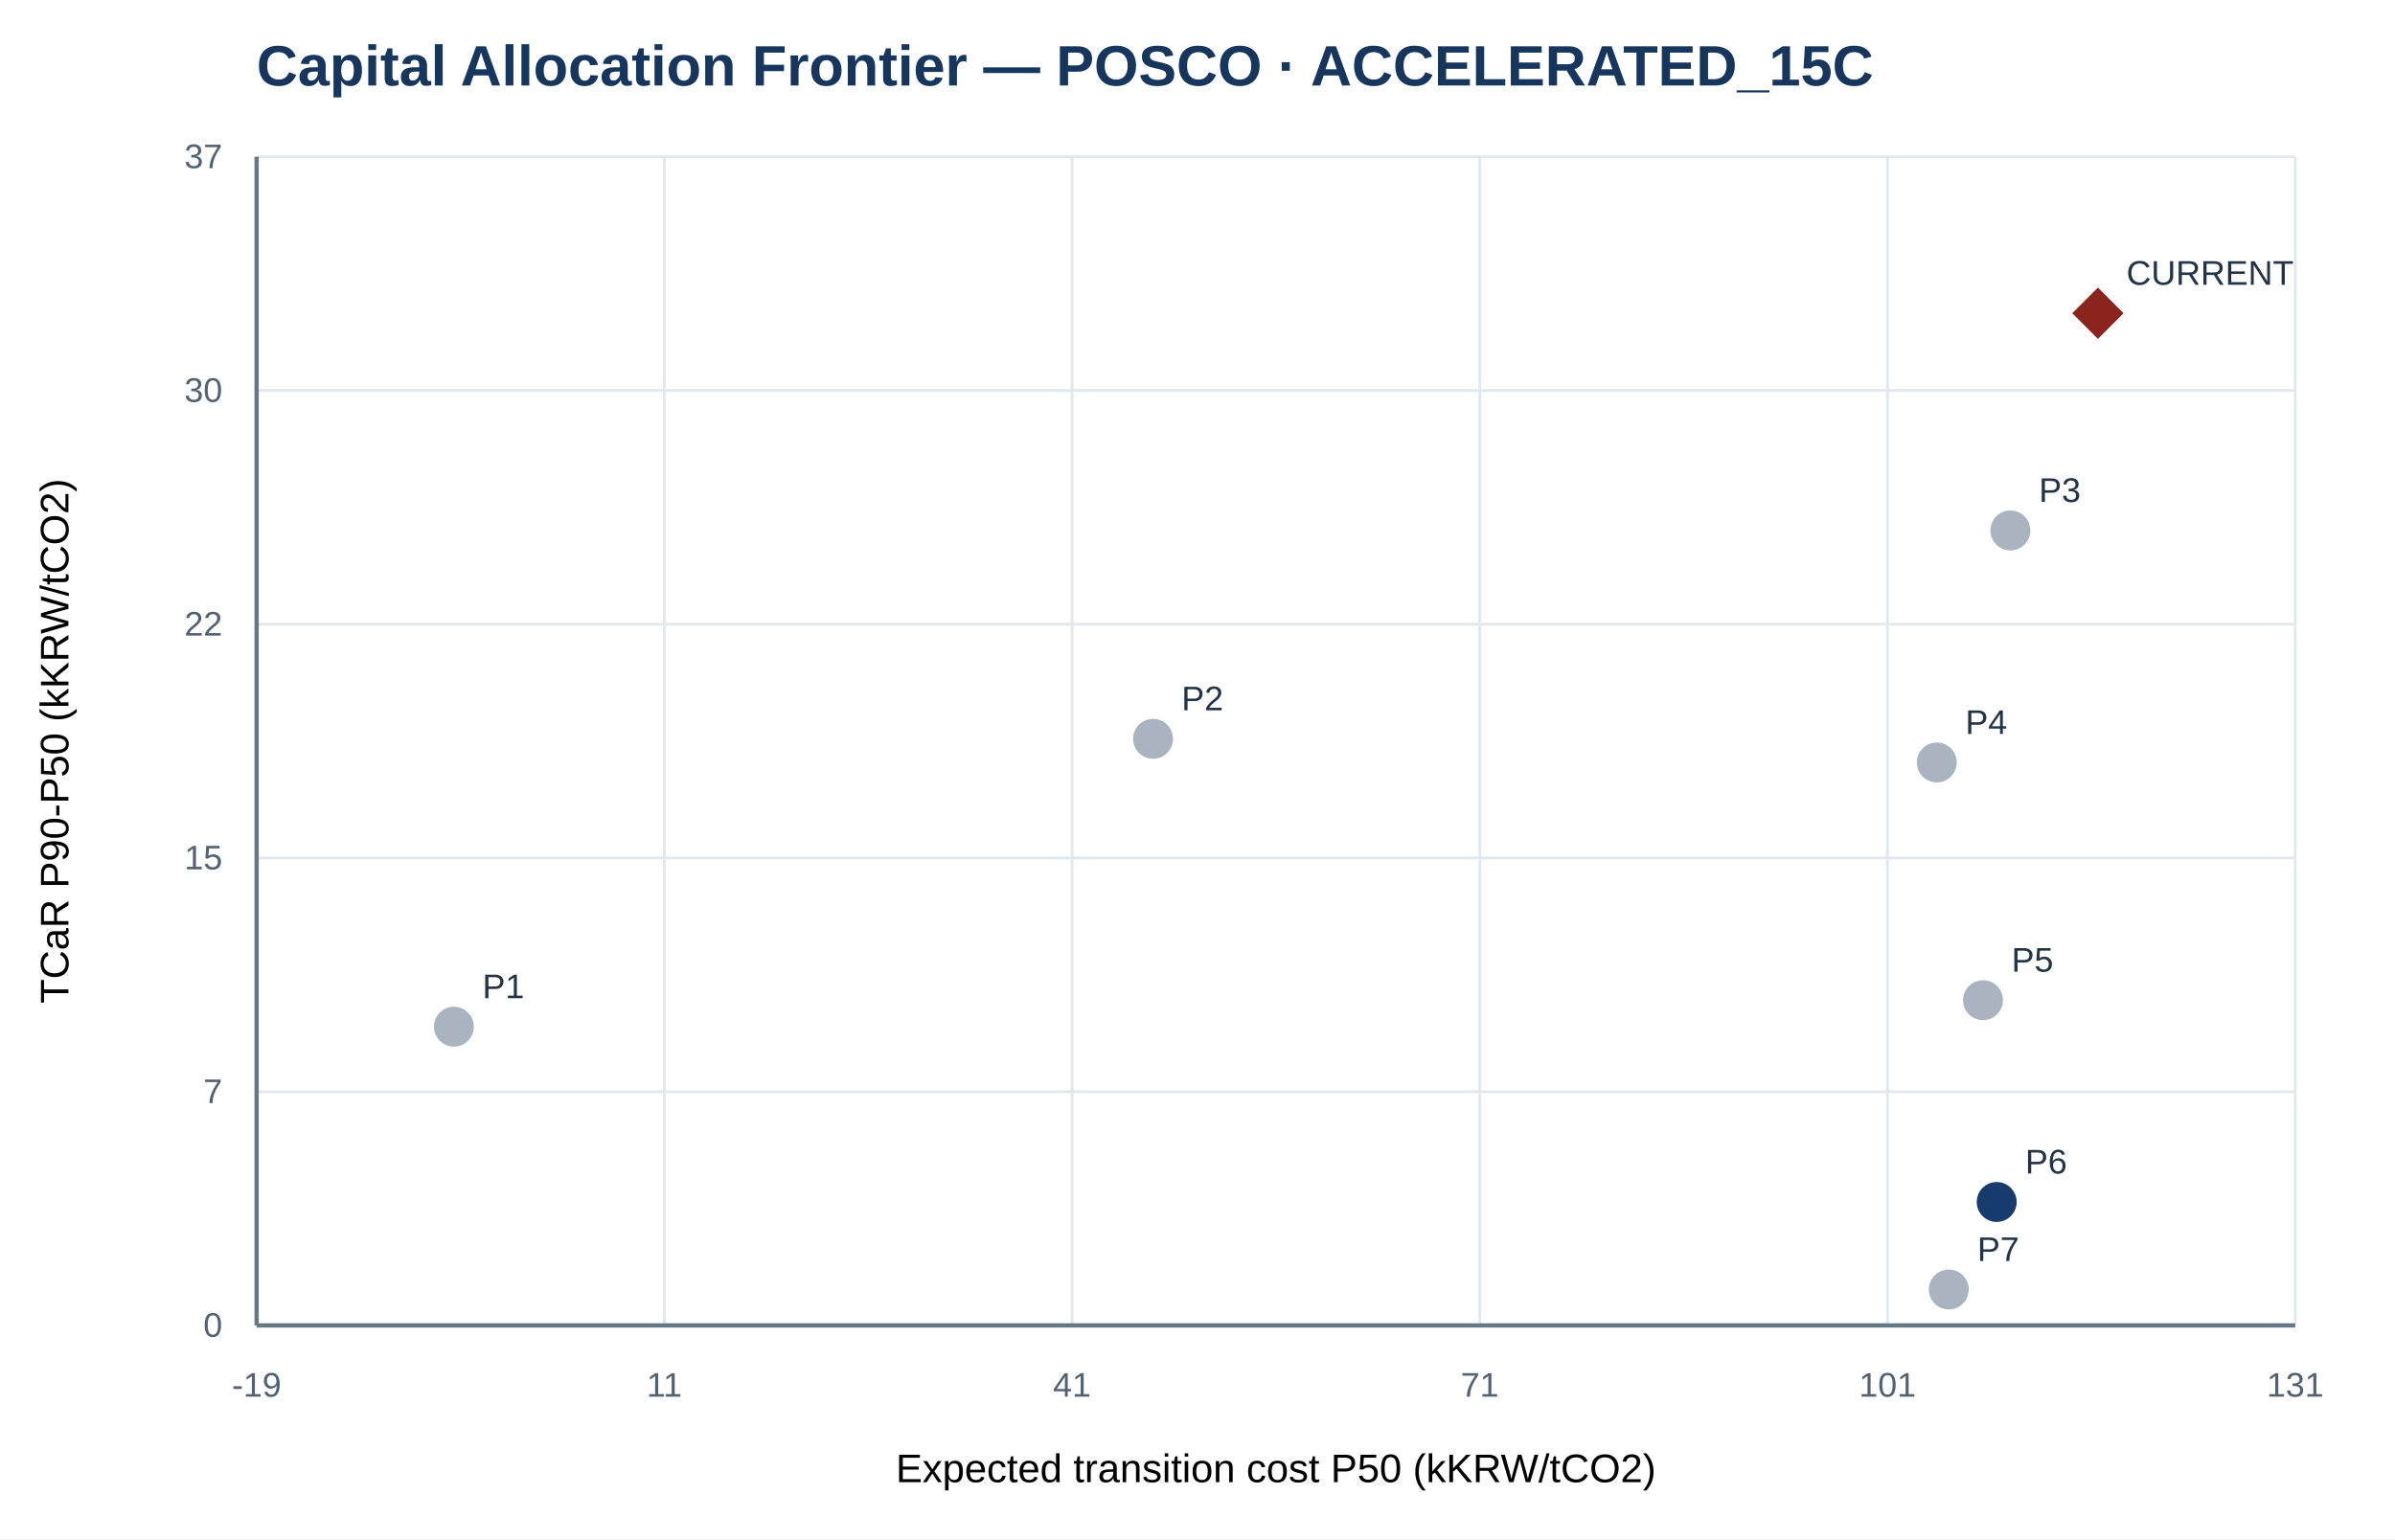
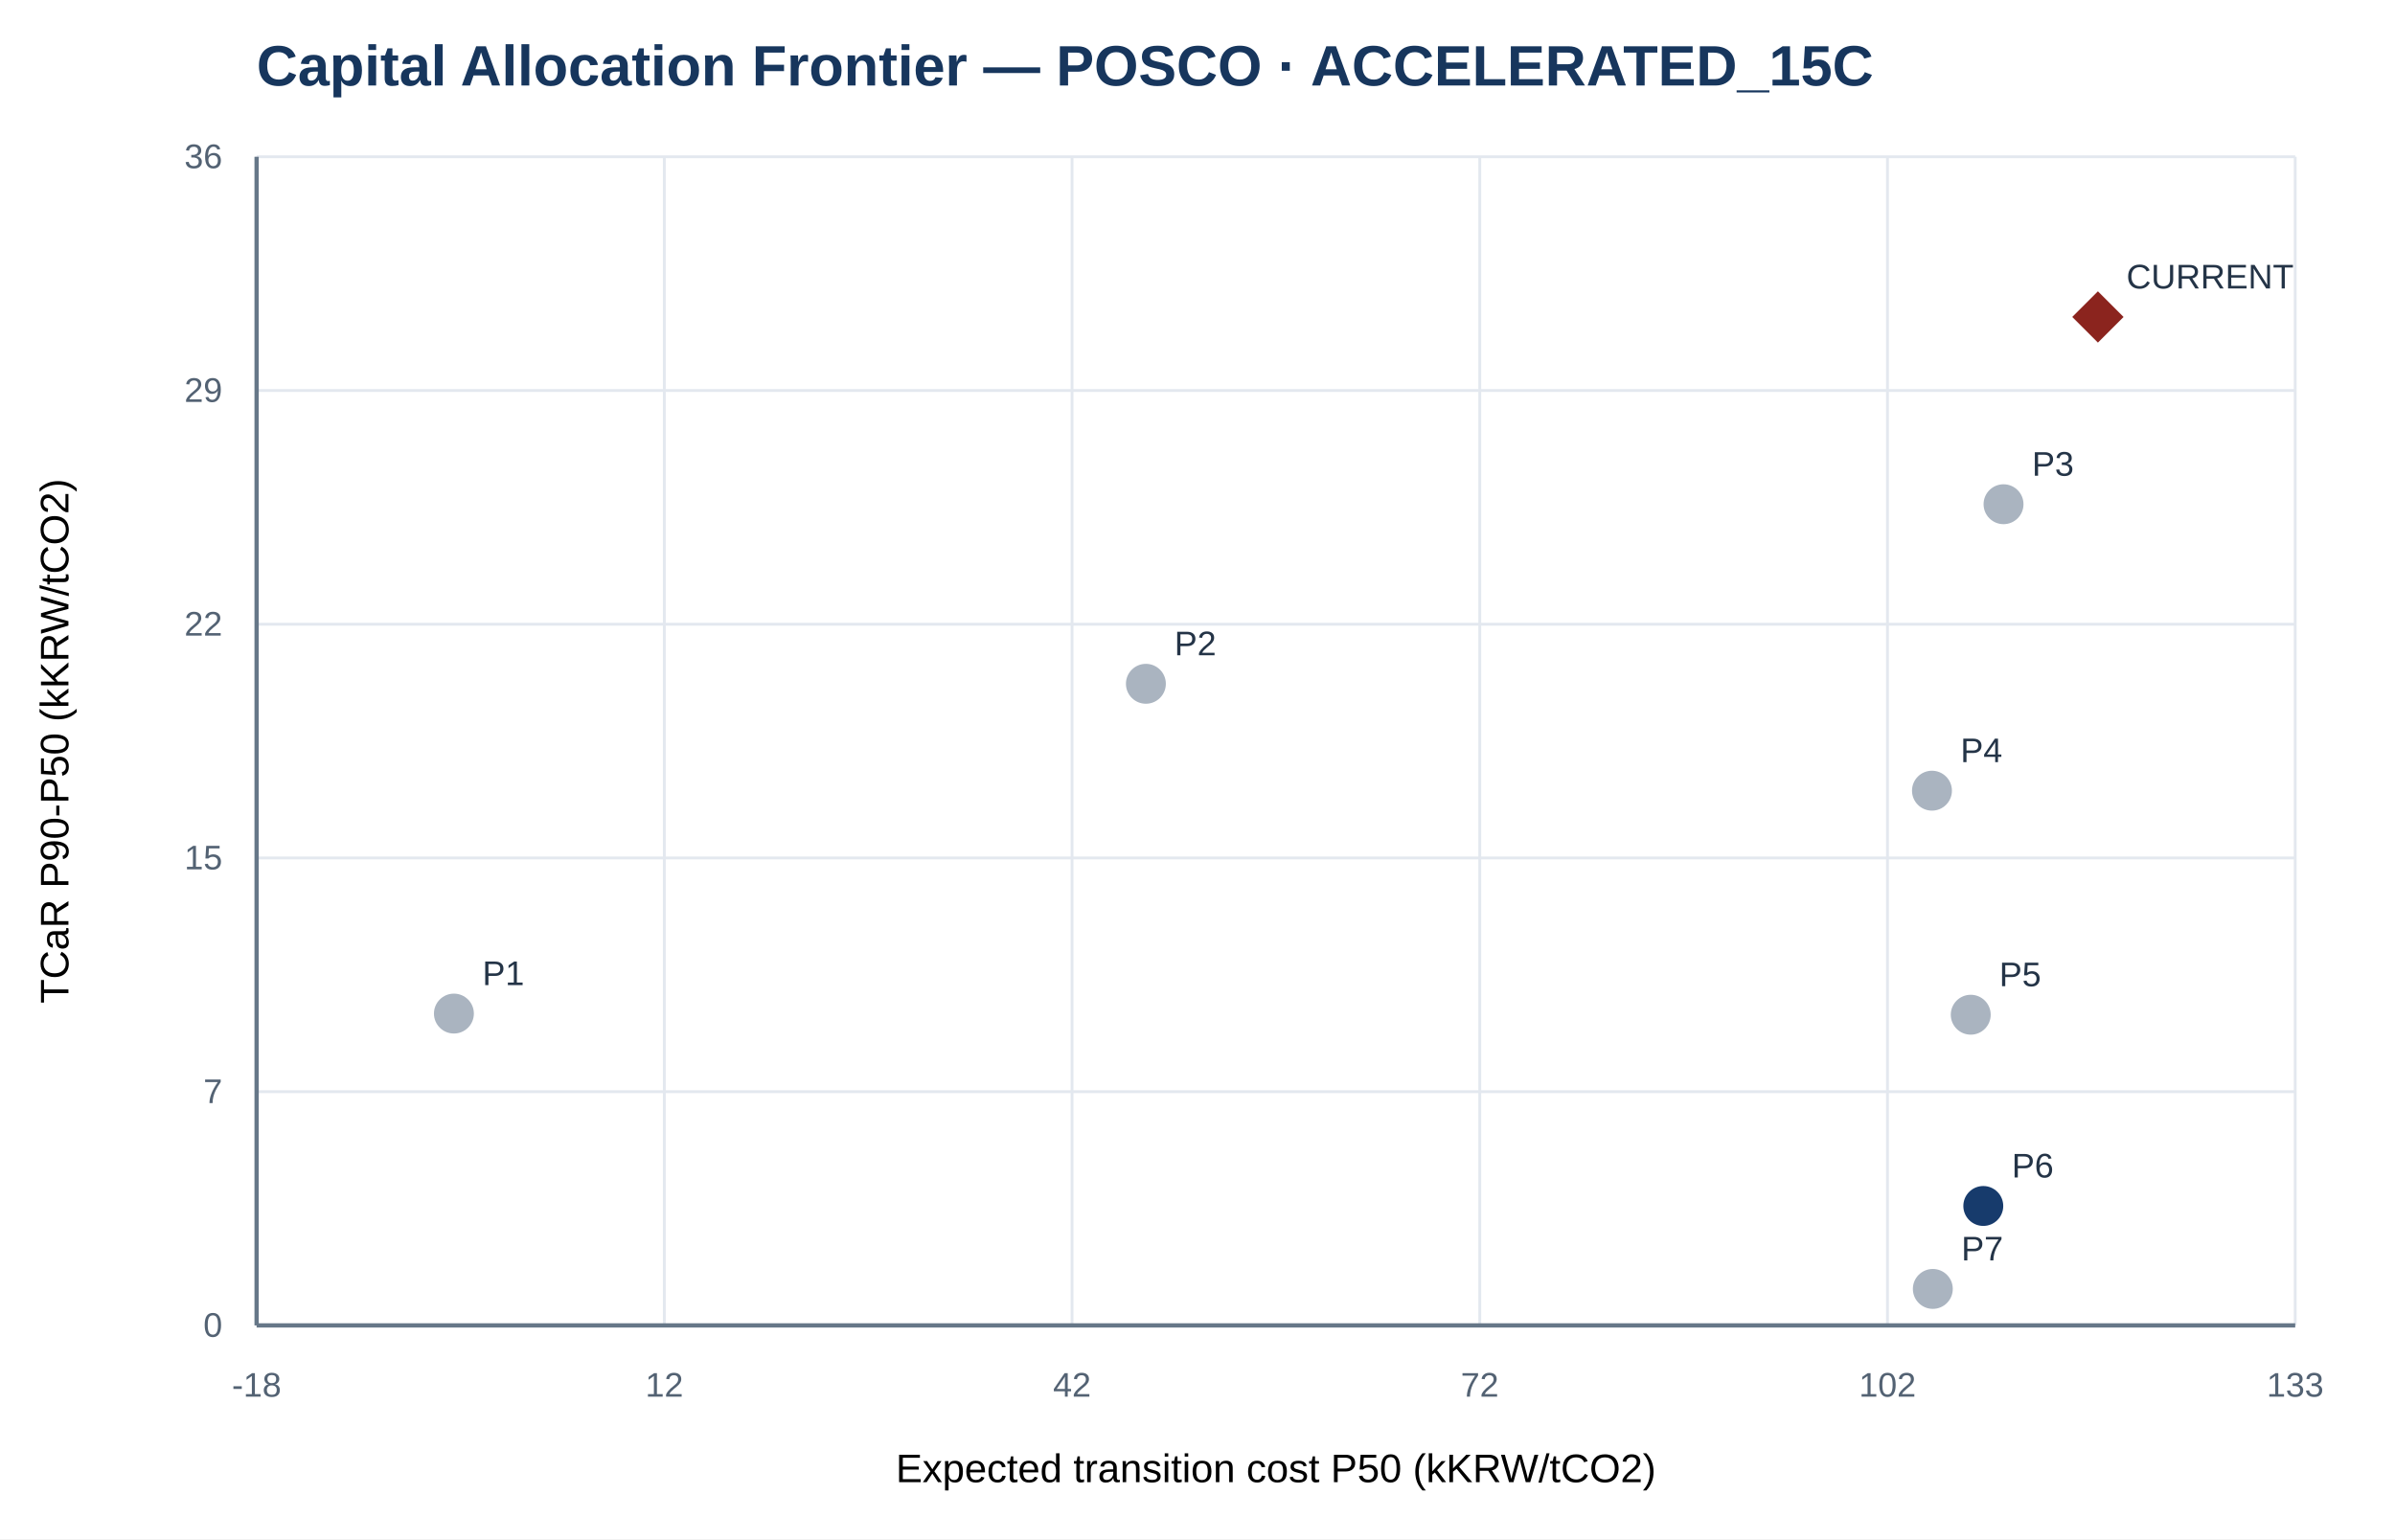
<svg xmlns="http://www.w3.org/2000/svg" width="840" height="540" viewBox="0 0 840 540">
  <rect x="0" y="0" width="840" height="540" fill="#ffffff" />
  <text x="90" y="30" font-family="Arial" font-size="20" font-weight="700" fill="#17365d">Capital Allocation Frontier — POSCO · ACCELERATED_15C</text>
  <line x1="90.0" y1="55" x2="90.0" y2="465" stroke="#e3e8ef" />
-   <text x="90.0" y="490" text-anchor="middle" font-family="Arial" font-size="12" fill="#536273">-19</text>
+   <text x="90.0" y="490" text-anchor="middle" font-family="Arial" font-size="12" fill="#536273">-18</text>
  <line x1="90" y1="465.0" x2="805" y2="465.0" stroke="#e3e8ef" />
  <text x="78" y="469.0" text-anchor="end" font-family="Arial" font-size="12" fill="#536273">0</text>
  <line x1="233.0" y1="55" x2="233.0" y2="465" stroke="#e3e8ef" />
-   <text x="233.0" y="490" text-anchor="middle" font-family="Arial" font-size="12" fill="#536273">11</text>
+   <text x="233.0" y="490" text-anchor="middle" font-family="Arial" font-size="12" fill="#536273">12</text>
  <line x1="90" y1="383.0" x2="805" y2="383.0" stroke="#e3e8ef" />
  <text x="78" y="387.0" text-anchor="end" font-family="Arial" font-size="12" fill="#536273">7</text>
  <line x1="376.0" y1="55" x2="376.0" y2="465" stroke="#e3e8ef" />
-   <text x="376.0" y="490" text-anchor="middle" font-family="Arial" font-size="12" fill="#536273">41</text>
+   <text x="376.0" y="490" text-anchor="middle" font-family="Arial" font-size="12" fill="#536273">42</text>
  <line x1="90" y1="301.0" x2="805" y2="301.0" stroke="#e3e8ef" />
  <text x="78" y="305.0" text-anchor="end" font-family="Arial" font-size="12" fill="#536273">15</text>
  <line x1="519.0" y1="55" x2="519.0" y2="465" stroke="#e3e8ef" />
-   <text x="519.0" y="490" text-anchor="middle" font-family="Arial" font-size="12" fill="#536273">71</text>
+   <text x="519.0" y="490" text-anchor="middle" font-family="Arial" font-size="12" fill="#536273">72</text>
  <line x1="90" y1="219.0" x2="805" y2="219.0" stroke="#e3e8ef" />
  <text x="78" y="223.0" text-anchor="end" font-family="Arial" font-size="12" fill="#536273">22</text>
  <line x1="662.0" y1="55" x2="662.0" y2="465" stroke="#e3e8ef" />
-   <text x="662.0" y="490" text-anchor="middle" font-family="Arial" font-size="12" fill="#536273">101</text>
+   <text x="662.0" y="490" text-anchor="middle" font-family="Arial" font-size="12" fill="#536273">102</text>
  <line x1="90" y1="137.0" x2="805" y2="137.0" stroke="#e3e8ef" />
-   <text x="78" y="141.0" text-anchor="end" font-family="Arial" font-size="12" fill="#536273">30</text>
+   <text x="78" y="141.0" text-anchor="end" font-family="Arial" font-size="12" fill="#536273">29</text>
  <line x1="805.0" y1="55" x2="805.0" y2="465" stroke="#e3e8ef" />
-   <text x="805.0" y="490" text-anchor="middle" font-family="Arial" font-size="12" fill="#536273">131</text>
+   <text x="805.0" y="490" text-anchor="middle" font-family="Arial" font-size="12" fill="#536273">133</text>
  <line x1="90" y1="55.0" x2="805" y2="55.0" stroke="#e3e8ef" />
-   <text x="78" y="59.0" text-anchor="end" font-family="Arial" font-size="12" fill="#536273">37</text>
-   <polyline points="700.3,421.7" fill="none" stroke="#173b6c" stroke-width="4" />
-   <circle cx="159.2" cy="360.2" r="7" fill="#aab4c0" />
-   <text x="169.2" y="350.2" font-family="Arial" font-size="12" fill="#243447">P1</text>
-   <circle cx="404.4" cy="259.2" r="7" fill="#aab4c0" />
-   <text x="414.4" y="249.2" font-family="Arial" font-size="12" fill="#243447">P2</text>
-   <circle cx="705.1" cy="186.1" r="7" fill="#aab4c0" />
-   <text x="715.1" y="176.1" font-family="Arial" font-size="12" fill="#243447">P3</text>
-   <circle cx="679.3" cy="267.5" r="7" fill="#aab4c0" />
-   <text x="689.3" y="257.5" font-family="Arial" font-size="12" fill="#243447">P4</text>
-   <circle cx="695.5" cy="350.9" r="7" fill="#aab4c0" />
-   <text x="705.5" y="340.9" font-family="Arial" font-size="12" fill="#243447">P5</text>
-   <circle cx="700.3" cy="421.7" r="7" fill="#173b6c" />
-   <text x="710.3" y="411.7" font-family="Arial" font-size="12" fill="#243447">P6</text>
-   <circle cx="683.5" cy="452.4" r="7" fill="#aab4c0" />
-   <text x="693.5" y="442.4" font-family="Arial" font-size="12" fill="#243447">P7</text>
-   <polygon points="735.8,100.9 744.8,109.9 735.8,118.9 726.8,109.9" fill="#8b241e" />
-   <text x="745.8" y="99.9" font-family="Arial" font-size="12" fill="#243447">CURRENT</text>
+   <text x="78" y="59.0" text-anchor="end" font-family="Arial" font-size="12" fill="#536273">36</text>
+   <polyline points="695.6,423.1" fill="none" stroke="#173b6c" stroke-width="4" />
+   <circle cx="159.2" cy="355.6" r="7" fill="#aab4c0" />
+   <text x="169.2" y="345.6" font-family="Arial" font-size="12" fill="#243447">P1</text>
+   <circle cx="401.9" cy="239.9" r="7" fill="#aab4c0" />
+   <text x="411.9" y="229.9" font-family="Arial" font-size="12" fill="#243447">P2</text>
+   <circle cx="702.7" cy="176.9" r="7" fill="#aab4c0" />
+   <text x="712.7" y="166.9" font-family="Arial" font-size="12" fill="#243447">P3</text>
+   <circle cx="677.6" cy="277.4" r="7" fill="#aab4c0" />
+   <text x="687.6" y="267.4" font-family="Arial" font-size="12" fill="#243447">P4</text>
+   <circle cx="691.2" cy="356.0" r="7" fill="#aab4c0" />
+   <text x="701.2" y="346.0" font-family="Arial" font-size="12" fill="#243447">P5</text>
+   <circle cx="695.6" cy="423.1" r="7" fill="#173b6c" />
+   <text x="705.6" y="413.1" font-family="Arial" font-size="12" fill="#243447">P6</text>
+   <circle cx="677.9" cy="452.2" r="7" fill="#aab4c0" />
+   <text x="687.9" y="442.2" font-family="Arial" font-size="12" fill="#243447">P7</text>
+   <polygon points="735.8,102.2 744.8,111.2 735.8,120.2 726.8,111.2" fill="#8b241e" />
+   <text x="745.8" y="101.2" font-family="Arial" font-size="12" fill="#243447">CURRENT</text>
  <line x1="90" y1="465" x2="805" y2="465" stroke="#667788" stroke-width="1.5" />
  <line x1="90" y1="55" x2="90" y2="465" stroke="#667788" stroke-width="1.5" />
  <text x="447.5" y="520" text-anchor="middle" font-family="Arial" font-size="14">Expected transition cost P50 (kKRW/tCO2)</text>
  <text x="24" y="260.0" transform="rotate(-90 24 260.0)" text-anchor="middle" font-family="Arial" font-size="14">TCaR P90-P50 (kKRW/tCO2)</text>
</svg>
